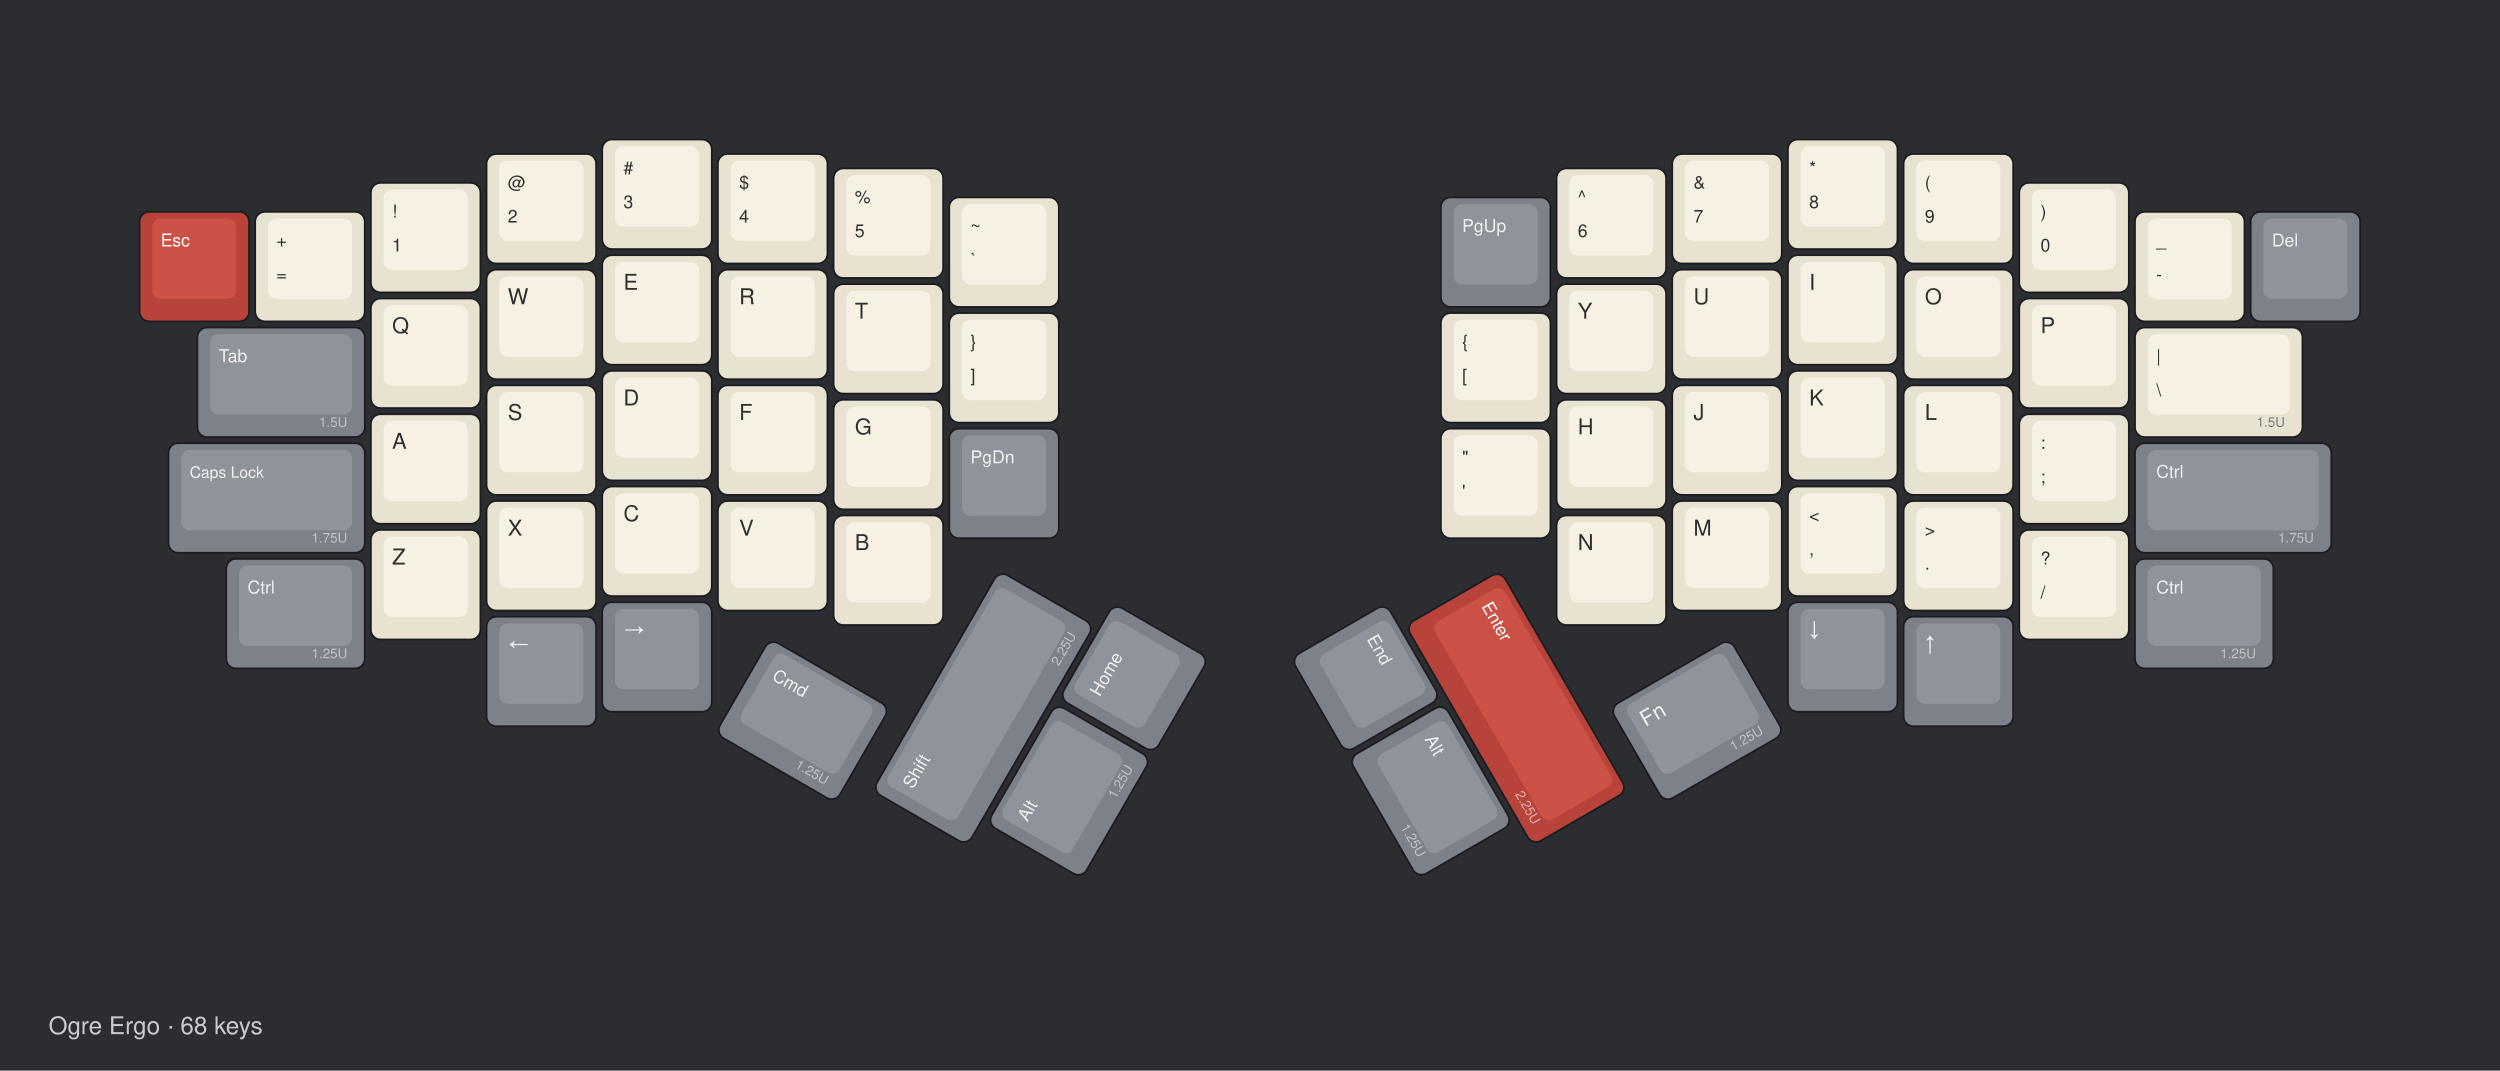
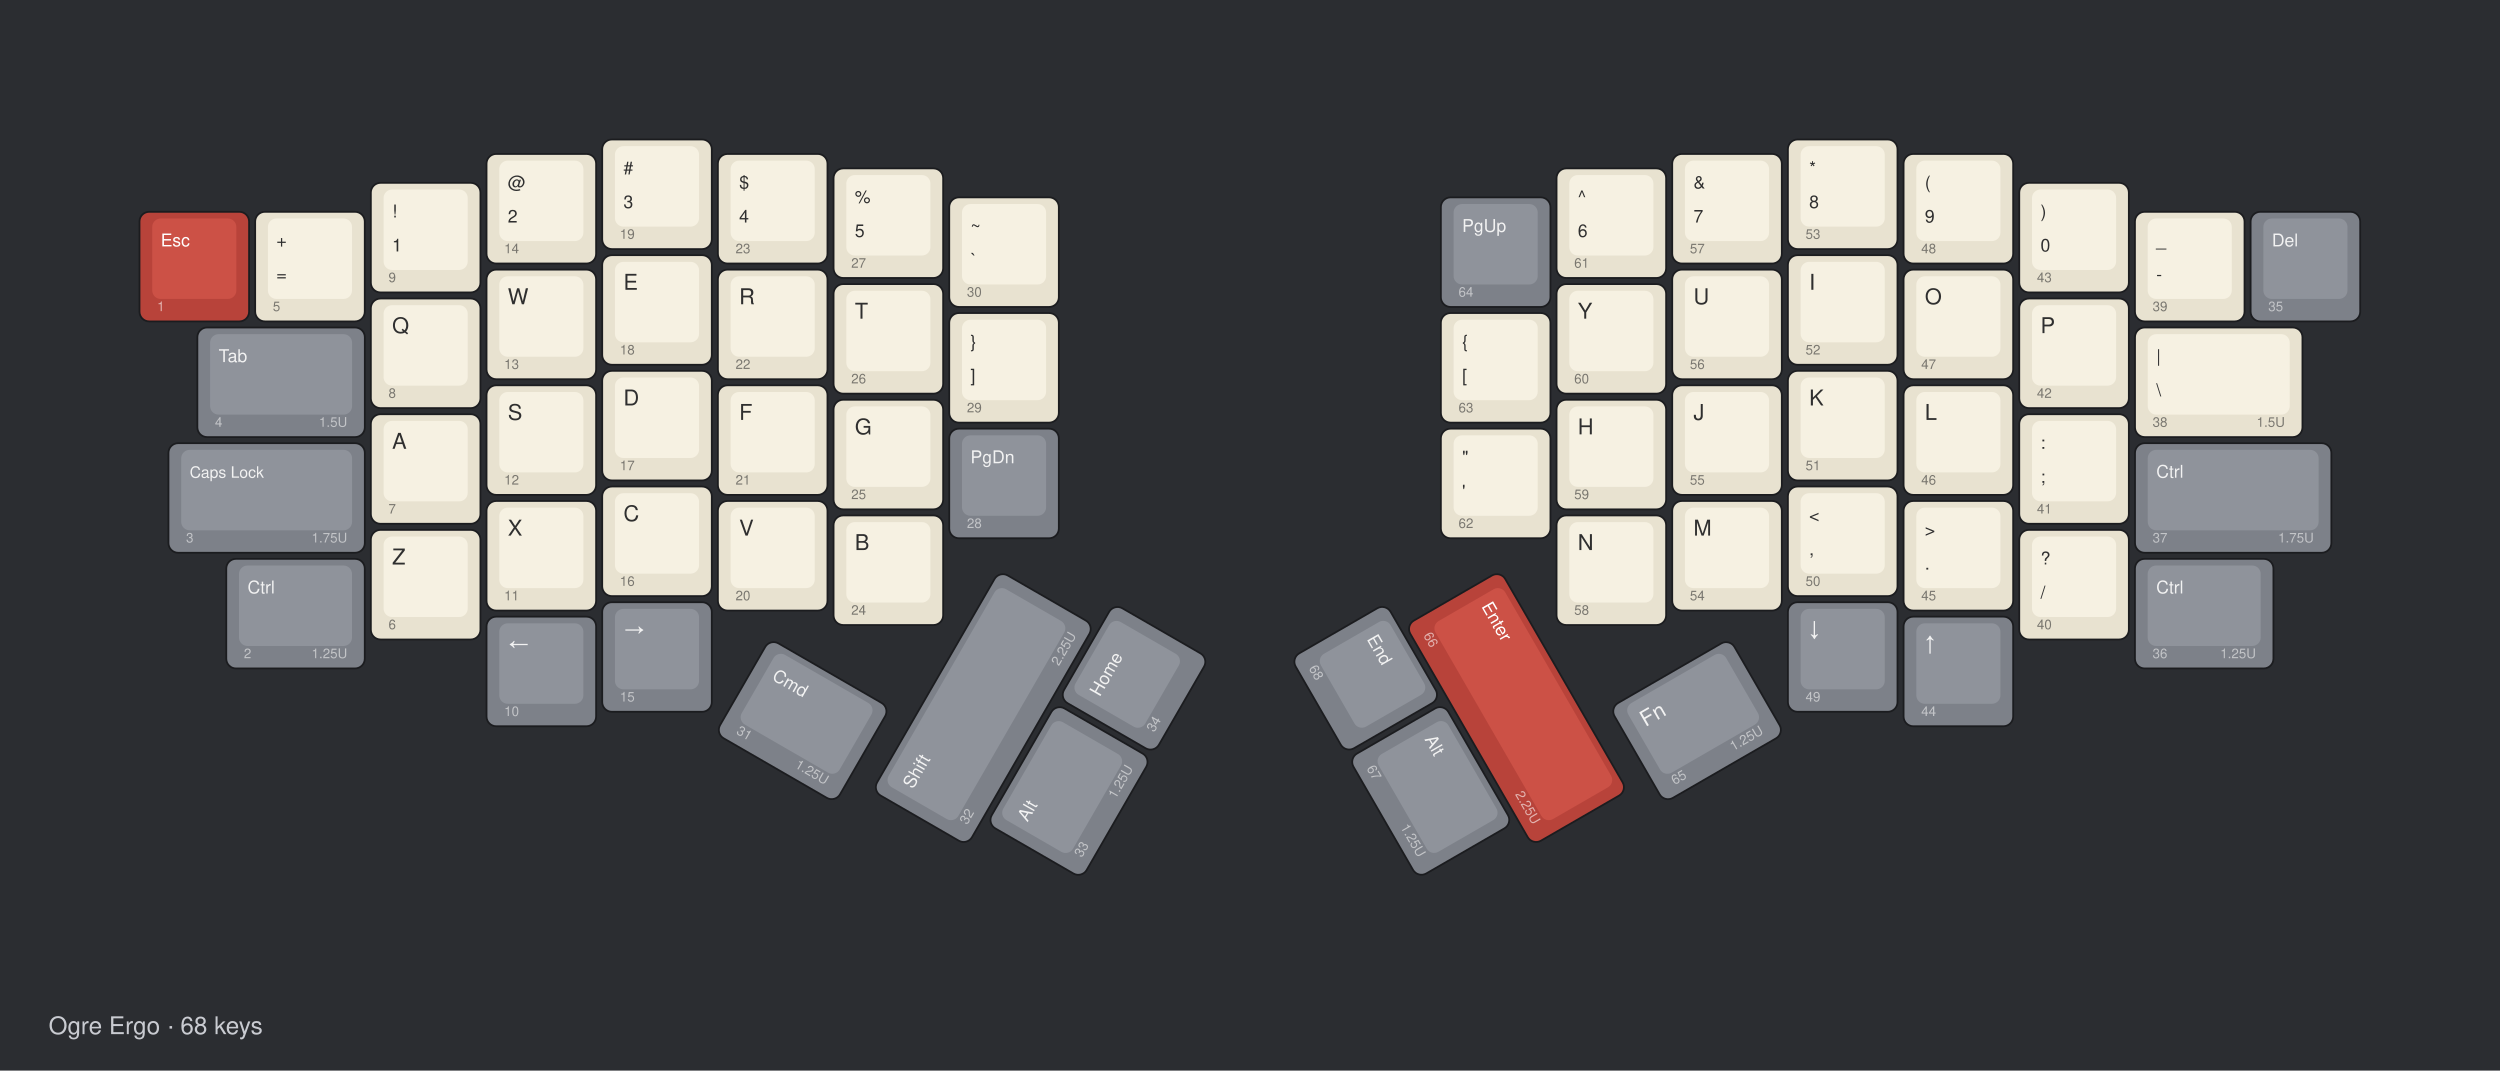
<svg xmlns="http://www.w3.org/2000/svg" width="1800" viewBox="0 0 411.7 176.3" font-family="Helvetica, Arial, sans-serif">
  <rect width="411.7" height="176.3" fill="#2b2d31" />
  <g transform="translate(32.00,43.91) rotate(0)">
    <rect x="-9.03" y="-9.03" width="18.05" height="18.05" rx="1.6" fill="#b8433a" stroke="#1b1c1f" stroke-width=".3" />
    <rect x="-6.93" y="-7.93" width="13.85" height="13.25" rx="1.4" fill="#cc5146" />
    <text x="-5.53" y="-3.33" font-size="2.9" fill="#fff">Esc</text>
+     <text x="-6.12" y="7.33" font-size="2.2" fill="#fff" opacity=".6">1</text>
  </g>
  <g transform="translate(48.67,101.06) rotate(0)">
    <rect x="-11.41" y="-9.03" width="22.81" height="18.05" rx="1.6" fill="#7d8189" stroke="#1b1c1f" stroke-width=".3" />
    <rect x="-9.31" y="-7.93" width="18.61" height="13.25" rx="1.4" fill="#8f939b" />
    <text x="-7.91" y="-3.33" font-size="2.9" fill="#f2f2f2">Ctrl</text>
+     <text x="-8.51" y="7.33" font-size="2.2" fill="#f2f2f2" opacity=".6">2</text>
    <text x="8.51" y="7.33" font-size="2.2" text-anchor="end" fill="#f2f2f2" opacity=".6">1.25U</text>
  </g>
  <g transform="translate(43.91,82.01) rotate(0)">
    <rect x="-16.17" y="-9.03" width="32.34" height="18.05" rx="1.6" fill="#7d8189" stroke="#1b1c1f" stroke-width=".3" />
    <rect x="-14.07" y="-7.93" width="28.14" height="13.25" rx="1.4" fill="#8f939b" />
    <text x="-12.67" y="-3.33" font-size="2.6" fill="#f2f2f2">Caps Lock</text>
+     <text x="-13.27" y="7.33" font-size="2.2" fill="#f2f2f2" opacity=".6">3</text>
    <text x="13.27" y="7.33" font-size="2.2" text-anchor="end" fill="#f2f2f2" opacity=".6">1.75U</text>
  </g>
  <g transform="translate(46.29,62.96) rotate(0)">
    <rect x="-13.79" y="-9.03" width="27.58" height="18.05" rx="1.6" fill="#7d8189" stroke="#1b1c1f" stroke-width=".3" />
    <rect x="-11.69" y="-7.93" width="23.38" height="13.25" rx="1.4" fill="#8f939b" />
    <text x="-10.29" y="-3.33" font-size="2.9" fill="#f2f2f2">Tab</text>
+     <text x="-10.89" y="7.33" font-size="2.2" fill="#f2f2f2" opacity=".6">4</text>
    <text x="10.89" y="7.33" font-size="2.2" text-anchor="end" fill="#f2f2f2" opacity=".6">1.5U</text>
  </g>
  <g transform="translate(51.05,43.91) rotate(0)">
    <rect x="-9.03" y="-9.03" width="18.05" height="18.05" rx="1.6" fill="#e8e2d0" stroke="#1b1c1f" stroke-width=".3" />
    <rect x="-6.93" y="-7.93" width="13.85" height="13.25" rx="1.4" fill="#f6f1e2" />
    <text x="-5.53" y="-3.33" font-size="2.9" fill="#2f2f2f">+</text>
    <text x="-5.53" y="2.27" font-size="2.9" fill="#2f2f2f">=</text>
+     <text x="-6.12" y="7.33" font-size="2.2" fill="#2f2f2f" opacity=".6">5</text>
  </g>
  <g transform="translate(70.10,96.29) rotate(0)">
    <rect x="-9.03" y="-9.03" width="18.05" height="18.05" rx="1.6" fill="#e8e2d0" stroke="#1b1c1f" stroke-width=".3" />
    <rect x="-6.93" y="-7.93" width="13.85" height="13.25" rx="1.4" fill="#f6f1e2" />
    <text x="-5.53" y="-3.33" font-size="3.6" fill="#2f2f2f">Z</text>
+     <text x="-6.12" y="7.33" font-size="2.2" fill="#2f2f2f" opacity=".6">6</text>
  </g>
  <g transform="translate(70.10,77.24) rotate(0)">
    <rect x="-9.03" y="-9.03" width="18.05" height="18.05" rx="1.6" fill="#e8e2d0" stroke="#1b1c1f" stroke-width=".3" />
    <rect x="-6.93" y="-7.93" width="13.85" height="13.25" rx="1.4" fill="#f6f1e2" />
    <text x="-5.53" y="-3.33" font-size="3.6" fill="#2f2f2f">A</text>
+     <text x="-6.12" y="7.33" font-size="2.2" fill="#2f2f2f" opacity=".6">7</text>
  </g>
  <g transform="translate(70.10,58.19) rotate(0)">
    <rect x="-9.03" y="-9.03" width="18.05" height="18.05" rx="1.6" fill="#e8e2d0" stroke="#1b1c1f" stroke-width=".3" />
    <rect x="-6.93" y="-7.93" width="13.85" height="13.25" rx="1.4" fill="#f6f1e2" />
    <text x="-5.53" y="-3.33" font-size="3.6" fill="#2f2f2f">Q</text>
+     <text x="-6.12" y="7.33" font-size="2.2" fill="#2f2f2f" opacity=".6">8</text>
  </g>
  <g transform="translate(70.10,39.14) rotate(0)">
    <rect x="-9.03" y="-9.03" width="18.05" height="18.05" rx="1.6" fill="#e8e2d0" stroke="#1b1c1f" stroke-width=".3" />
    <rect x="-6.93" y="-7.93" width="13.85" height="13.25" rx="1.4" fill="#f6f1e2" />
    <text x="-5.53" y="-3.33" font-size="2.9" fill="#2f2f2f">!</text>
    <text x="-5.53" y="2.27" font-size="2.9" fill="#2f2f2f">1</text>
+     <text x="-6.12" y="7.33" font-size="2.2" fill="#2f2f2f" opacity=".6">9</text>
  </g>
  <g transform="translate(89.15,110.58) rotate(0)">
    <rect x="-9.03" y="-9.03" width="18.05" height="18.05" rx="1.6" fill="#7d8189" stroke="#1b1c1f" stroke-width=".3" />
    <rect x="-6.93" y="-7.93" width="13.85" height="13.25" rx="1.4" fill="#8f939b" />
    <text x="-5.53" y="-3.33" font-size="3.6" fill="#f2f2f2">←</text>
+     <text x="-6.12" y="7.33" font-size="2.2" fill="#f2f2f2" opacity=".6">10</text>
  </g>
  <g transform="translate(89.15,91.53) rotate(0)">
    <rect x="-9.03" y="-9.03" width="18.05" height="18.05" rx="1.6" fill="#e8e2d0" stroke="#1b1c1f" stroke-width=".3" />
    <rect x="-6.93" y="-7.93" width="13.85" height="13.25" rx="1.4" fill="#f6f1e2" />
    <text x="-5.53" y="-3.33" font-size="3.6" fill="#2f2f2f">X</text>
+     <text x="-6.12" y="7.33" font-size="2.2" fill="#2f2f2f" opacity=".6">11</text>
  </g>
  <g transform="translate(89.15,72.48) rotate(0)">
    <rect x="-9.03" y="-9.03" width="18.05" height="18.05" rx="1.6" fill="#e8e2d0" stroke="#1b1c1f" stroke-width=".3" />
    <rect x="-6.93" y="-7.93" width="13.85" height="13.25" rx="1.4" fill="#f6f1e2" />
    <text x="-5.53" y="-3.33" font-size="3.6" fill="#2f2f2f">S</text>
+     <text x="-6.12" y="7.33" font-size="2.2" fill="#2f2f2f" opacity=".6">12</text>
  </g>
  <g transform="translate(89.15,53.43) rotate(0)">
    <rect x="-9.03" y="-9.03" width="18.05" height="18.05" rx="1.6" fill="#e8e2d0" stroke="#1b1c1f" stroke-width=".3" />
    <rect x="-6.93" y="-7.93" width="13.85" height="13.25" rx="1.4" fill="#f6f1e2" />
    <text x="-5.53" y="-3.33" font-size="3.6" fill="#2f2f2f">W</text>
+     <text x="-6.12" y="7.33" font-size="2.2" fill="#2f2f2f" opacity=".6">13</text>
  </g>
  <g transform="translate(89.15,34.38) rotate(0)">
    <rect x="-9.03" y="-9.03" width="18.05" height="18.05" rx="1.6" fill="#e8e2d0" stroke="#1b1c1f" stroke-width=".3" />
    <rect x="-6.93" y="-7.93" width="13.85" height="13.25" rx="1.4" fill="#f6f1e2" />
    <text x="-5.53" y="-3.33" font-size="2.9" fill="#2f2f2f">@</text>
    <text x="-5.53" y="2.27" font-size="2.9" fill="#2f2f2f">2</text>
+     <text x="-6.12" y="7.33" font-size="2.2" fill="#2f2f2f" opacity=".6">14</text>
  </g>
  <g transform="translate(108.20,108.20) rotate(0)">
    <rect x="-9.03" y="-9.03" width="18.05" height="18.05" rx="1.6" fill="#7d8189" stroke="#1b1c1f" stroke-width=".3" />
    <rect x="-6.93" y="-7.93" width="13.85" height="13.25" rx="1.4" fill="#8f939b" />
    <text x="-5.53" y="-3.33" font-size="3.6" fill="#f2f2f2">→</text>
+     <text x="-6.12" y="7.33" font-size="2.2" fill="#f2f2f2" opacity=".6">15</text>
  </g>
  <g transform="translate(108.20,89.15) rotate(0)">
    <rect x="-9.03" y="-9.03" width="18.05" height="18.05" rx="1.6" fill="#e8e2d0" stroke="#1b1c1f" stroke-width=".3" />
    <rect x="-6.93" y="-7.93" width="13.85" height="13.25" rx="1.4" fill="#f6f1e2" />
    <text x="-5.53" y="-3.33" font-size="3.6" fill="#2f2f2f">C</text>
+     <text x="-6.12" y="7.33" font-size="2.2" fill="#2f2f2f" opacity=".6">16</text>
  </g>
  <g transform="translate(108.20,70.10) rotate(0)">
    <rect x="-9.03" y="-9.03" width="18.05" height="18.05" rx="1.6" fill="#e8e2d0" stroke="#1b1c1f" stroke-width=".3" />
    <rect x="-6.93" y="-7.93" width="13.85" height="13.25" rx="1.4" fill="#f6f1e2" />
    <text x="-5.53" y="-3.33" font-size="3.6" fill="#2f2f2f">D</text>
+     <text x="-6.12" y="7.33" font-size="2.2" fill="#2f2f2f" opacity=".6">17</text>
  </g>
  <g transform="translate(108.20,51.05) rotate(0)">
    <rect x="-9.03" y="-9.03" width="18.05" height="18.05" rx="1.6" fill="#e8e2d0" stroke="#1b1c1f" stroke-width=".3" />
    <rect x="-6.93" y="-7.93" width="13.85" height="13.25" rx="1.4" fill="#f6f1e2" />
    <text x="-5.53" y="-3.33" font-size="3.6" fill="#2f2f2f">E</text>
+     <text x="-6.12" y="7.33" font-size="2.2" fill="#2f2f2f" opacity=".6">18</text>
  </g>
  <g transform="translate(108.20,32.00) rotate(0)">
    <rect x="-9.03" y="-9.03" width="18.05" height="18.05" rx="1.6" fill="#e8e2d0" stroke="#1b1c1f" stroke-width=".3" />
    <rect x="-6.93" y="-7.93" width="13.85" height="13.25" rx="1.4" fill="#f6f1e2" />
    <text x="-5.53" y="-3.33" font-size="2.9" fill="#2f2f2f">#</text>
    <text x="-5.53" y="2.27" font-size="2.9" fill="#2f2f2f">3</text>
+     <text x="-6.12" y="7.33" font-size="2.2" fill="#2f2f2f" opacity=".6">19</text>
  </g>
  <g transform="translate(127.25,91.53) rotate(0)">
    <rect x="-9.03" y="-9.03" width="18.05" height="18.05" rx="1.6" fill="#e8e2d0" stroke="#1b1c1f" stroke-width=".3" />
    <rect x="-6.93" y="-7.93" width="13.85" height="13.25" rx="1.4" fill="#f6f1e2" />
    <text x="-5.53" y="-3.33" font-size="3.6" fill="#2f2f2f">V</text>
+     <text x="-6.12" y="7.33" font-size="2.2" fill="#2f2f2f" opacity=".6">20</text>
  </g>
  <g transform="translate(127.25,72.48) rotate(0)">
    <rect x="-9.03" y="-9.03" width="18.05" height="18.05" rx="1.6" fill="#e8e2d0" stroke="#1b1c1f" stroke-width=".3" />
    <rect x="-6.93" y="-7.93" width="13.85" height="13.25" rx="1.4" fill="#f6f1e2" />
    <text x="-5.53" y="-3.33" font-size="3.6" fill="#2f2f2f">F</text>
+     <text x="-6.12" y="7.33" font-size="2.2" fill="#2f2f2f" opacity=".6">21</text>
  </g>
  <g transform="translate(127.25,53.43) rotate(0)">
    <rect x="-9.03" y="-9.03" width="18.05" height="18.05" rx="1.6" fill="#e8e2d0" stroke="#1b1c1f" stroke-width=".3" />
    <rect x="-6.93" y="-7.93" width="13.85" height="13.25" rx="1.4" fill="#f6f1e2" />
    <text x="-5.53" y="-3.33" font-size="3.6" fill="#2f2f2f">R</text>
+     <text x="-6.12" y="7.33" font-size="2.2" fill="#2f2f2f" opacity=".6">22</text>
  </g>
  <g transform="translate(127.25,34.38) rotate(0)">
    <rect x="-9.03" y="-9.03" width="18.05" height="18.05" rx="1.6" fill="#e8e2d0" stroke="#1b1c1f" stroke-width=".3" />
    <rect x="-6.93" y="-7.93" width="13.85" height="13.25" rx="1.4" fill="#f6f1e2" />
    <text x="-5.53" y="-3.33" font-size="2.9" fill="#2f2f2f">$</text>
    <text x="-5.53" y="2.27" font-size="2.9" fill="#2f2f2f">4</text>
+     <text x="-6.12" y="7.33" font-size="2.2" fill="#2f2f2f" opacity=".6">23</text>
  </g>
  <g transform="translate(146.30,93.91) rotate(0)">
    <rect x="-9.03" y="-9.03" width="18.05" height="18.05" rx="1.6" fill="#e8e2d0" stroke="#1b1c1f" stroke-width=".3" />
    <rect x="-6.93" y="-7.93" width="13.85" height="13.25" rx="1.4" fill="#f6f1e2" />
    <text x="-5.53" y="-3.33" font-size="3.6" fill="#2f2f2f">B</text>
+     <text x="-6.12" y="7.33" font-size="2.2" fill="#2f2f2f" opacity=".6">24</text>
  </g>
  <g transform="translate(146.30,74.86) rotate(0)">
    <rect x="-9.03" y="-9.03" width="18.05" height="18.05" rx="1.6" fill="#e8e2d0" stroke="#1b1c1f" stroke-width=".3" />
    <rect x="-6.93" y="-7.93" width="13.85" height="13.25" rx="1.4" fill="#f6f1e2" />
    <text x="-5.53" y="-3.33" font-size="3.6" fill="#2f2f2f">G</text>
+     <text x="-6.12" y="7.33" font-size="2.2" fill="#2f2f2f" opacity=".6">25</text>
  </g>
  <g transform="translate(146.30,55.81) rotate(0)">
    <rect x="-9.03" y="-9.03" width="18.05" height="18.05" rx="1.6" fill="#e8e2d0" stroke="#1b1c1f" stroke-width=".3" />
    <rect x="-6.93" y="-7.93" width="13.85" height="13.25" rx="1.4" fill="#f6f1e2" />
    <text x="-5.53" y="-3.33" font-size="3.6" fill="#2f2f2f">T</text>
+     <text x="-6.12" y="7.33" font-size="2.2" fill="#2f2f2f" opacity=".6">26</text>
  </g>
  <g transform="translate(146.30,36.76) rotate(0)">
    <rect x="-9.03" y="-9.03" width="18.05" height="18.05" rx="1.6" fill="#e8e2d0" stroke="#1b1c1f" stroke-width=".3" />
    <rect x="-6.93" y="-7.93" width="13.85" height="13.25" rx="1.4" fill="#f6f1e2" />
    <text x="-5.53" y="-3.33" font-size="2.9" fill="#2f2f2f">%</text>
    <text x="-5.53" y="2.27" font-size="2.9" fill="#2f2f2f">5</text>
+     <text x="-6.12" y="7.33" font-size="2.2" fill="#2f2f2f" opacity=".6">27</text>
  </g>
  <g transform="translate(165.35,79.62) rotate(0)">
    <rect x="-9.03" y="-9.03" width="18.05" height="18.05" rx="1.6" fill="#7d8189" stroke="#1b1c1f" stroke-width=".3" />
    <rect x="-6.93" y="-7.93" width="13.85" height="13.25" rx="1.4" fill="#8f939b" />
    <text x="-5.53" y="-3.33" font-size="2.9" fill="#f2f2f2">PgDn</text>
+     <text x="-6.12" y="7.33" font-size="2.2" fill="#f2f2f2" opacity=".6">28</text>
  </g>
  <g transform="translate(165.35,60.58) rotate(0)">
    <rect x="-9.03" y="-9.03" width="18.05" height="18.05" rx="1.6" fill="#e8e2d0" stroke="#1b1c1f" stroke-width=".3" />
    <rect x="-6.93" y="-7.93" width="13.85" height="13.25" rx="1.4" fill="#f6f1e2" />
    <text x="-5.53" y="-3.33" font-size="2.9" fill="#2f2f2f">}</text>
    <text x="-5.53" y="2.27" font-size="2.9" fill="#2f2f2f">]</text>
+     <text x="-6.12" y="7.33" font-size="2.2" fill="#2f2f2f" opacity=".6">29</text>
  </g>
  <g transform="translate(165.35,41.53) rotate(0)">
    <rect x="-9.03" y="-9.03" width="18.05" height="18.05" rx="1.6" fill="#e8e2d0" stroke="#1b1c1f" stroke-width=".3" />
    <rect x="-6.93" y="-7.93" width="13.85" height="13.25" rx="1.4" fill="#f6f1e2" />
    <text x="-5.53" y="-3.33" font-size="2.9" fill="#2f2f2f">~</text>
    <text x="-5.53" y="2.27" font-size="2.9" fill="#2f2f2f">`</text>
+     <text x="-6.12" y="7.33" font-size="2.2" fill="#2f2f2f" opacity=".6">30</text>
  </g>
  <g transform="translate(132.18,118.68) rotate(30)">
    <rect x="-11.41" y="-9.03" width="22.81" height="18.05" rx="1.6" fill="#7d8189" stroke="#1b1c1f" stroke-width=".3" />
    <rect x="-9.31" y="-7.93" width="18.61" height="13.25" rx="1.4" fill="#8f939b" />
    <text x="-7.91" y="-3.33" font-size="2.9" fill="#f2f2f2">Cmd</text>
+     <text x="-8.51" y="7.33" font-size="2.2" fill="#f2f2f2" opacity=".6">31</text>
    <text x="8.51" y="7.33" font-size="2.2" text-anchor="end" fill="#f2f2f2" opacity=".6">1.25U</text>
  </g>
  <g transform="translate(161.93,116.61) rotate(-60)">
    <rect x="-20.93" y="-9.03" width="41.86" height="18.05" rx="1.6" fill="#7d8189" stroke="#1b1c1f" stroke-width=".3" />
    <rect x="-18.83" y="-7.93" width="37.66" height="13.25" rx="1.4" fill="#8f939b" />
    <text x="-17.43" y="-3.33" font-size="2.9" fill="#f2f2f2">Shift</text>
+     <text x="-18.03" y="7.33" font-size="2.2" fill="#f2f2f2" opacity=".6">32</text>
    <text x="18.03" y="7.33" font-size="2.2" text-anchor="end" fill="#f2f2f2" opacity=".6">2.25U</text>
  </g>
  <g transform="translate(176.05,130.26) rotate(-60)">
    <rect x="-11.41" y="-9.03" width="22.81" height="18.05" rx="1.6" fill="#7d8189" stroke="#1b1c1f" stroke-width=".3" />
    <rect x="-9.31" y="-7.93" width="18.61" height="13.25" rx="1.4" fill="#8f939b" />
    <text x="-7.91" y="-3.33" font-size="2.9" fill="#f2f2f2">Alt</text>
+     <text x="-8.51" y="7.33" font-size="2.2" fill="#f2f2f2" opacity=".6">33</text>
    <text x="8.51" y="7.33" font-size="2.2" text-anchor="end" fill="#f2f2f2" opacity=".6">1.25U</text>
  </g>
  <g transform="translate(186.76,111.70) rotate(-60)">
    <rect x="-9.03" y="-9.03" width="18.05" height="18.05" rx="1.6" fill="#7d8189" stroke="#1b1c1f" stroke-width=".3" />
    <rect x="-6.93" y="-7.93" width="13.85" height="13.25" rx="1.4" fill="#8f939b" />
    <text x="-5.53" y="-3.33" font-size="2.9" fill="#f2f2f2">Home</text>
+     <text x="-6.12" y="7.33" font-size="2.2" fill="#f2f2f2" opacity=".6">34</text>
  </g>
  <g transform="translate(379.66,43.91) rotate(0.0)">
    <rect x="-9.03" y="-9.03" width="18.05" height="18.05" rx="1.6" fill="#7d8189" stroke="#1b1c1f" stroke-width=".3" />
    <rect x="-6.93" y="-7.93" width="13.85" height="13.25" rx="1.4" fill="#8f939b" />
    <text x="-5.53" y="-3.33" font-size="2.9" fill="#f2f2f2">Del</text>
+     <text x="-6.12" y="7.33" font-size="2.2" fill="#f2f2f2" opacity=".6">35</text>
  </g>
  <g transform="translate(362.99,101.06) rotate(0.0)">
    <rect x="-11.41" y="-9.03" width="22.81" height="18.05" rx="1.6" fill="#7d8189" stroke="#1b1c1f" stroke-width=".3" />
    <rect x="-9.31" y="-7.93" width="18.61" height="13.25" rx="1.4" fill="#8f939b" />
    <text x="-7.91" y="-3.33" font-size="2.9" fill="#f2f2f2">Ctrl</text>
+     <text x="-8.51" y="7.33" font-size="2.2" fill="#f2f2f2" opacity=".6">36</text>
    <text x="8.51" y="7.33" font-size="2.2" text-anchor="end" fill="#f2f2f2" opacity=".6">1.25U</text>
  </g>
  <g transform="translate(367.76,82.01) rotate(0.0)">
    <rect x="-16.17" y="-9.03" width="32.34" height="18.05" rx="1.6" fill="#7d8189" stroke="#1b1c1f" stroke-width=".3" />
    <rect x="-14.07" y="-7.93" width="28.14" height="13.25" rx="1.4" fill="#8f939b" />
    <text x="-12.67" y="-3.33" font-size="2.9" fill="#f2f2f2">Ctrl</text>
+     <text x="-13.27" y="7.33" font-size="2.2" fill="#f2f2f2" opacity=".6">37</text>
    <text x="13.27" y="7.33" font-size="2.2" text-anchor="end" fill="#f2f2f2" opacity=".6">1.75U</text>
  </g>
  <g transform="translate(365.38,62.96) rotate(0.0)">
    <rect x="-13.79" y="-9.03" width="27.58" height="18.05" rx="1.6" fill="#e8e2d0" stroke="#1b1c1f" stroke-width=".3" />
    <rect x="-11.69" y="-7.93" width="23.38" height="13.25" rx="1.4" fill="#f6f1e2" />
    <text x="-10.29" y="-3.33" font-size="2.9" fill="#2f2f2f">|</text>
    <text x="-10.29" y="2.27" font-size="2.9" fill="#2f2f2f">\</text>
+     <text x="-10.89" y="7.33" font-size="2.2" fill="#2f2f2f" opacity=".6">38</text>
    <text x="10.89" y="7.33" font-size="2.2" text-anchor="end" fill="#2f2f2f" opacity=".6">1.5U</text>
  </g>
  <g transform="translate(360.61,43.91) rotate(0.0)">
    <rect x="-9.03" y="-9.03" width="18.05" height="18.05" rx="1.6" fill="#e8e2d0" stroke="#1b1c1f" stroke-width=".3" />
    <rect x="-6.93" y="-7.93" width="13.85" height="13.25" rx="1.4" fill="#f6f1e2" />
    <text x="-5.53" y="-3.33" font-size="2.9" fill="#2f2f2f">_</text>
    <text x="-5.53" y="2.27" font-size="2.9" fill="#2f2f2f">-</text>
+     <text x="-6.12" y="7.33" font-size="2.2" fill="#2f2f2f" opacity=".6">39</text>
  </g>
  <g transform="translate(341.56,96.29) rotate(0.0)">
    <rect x="-9.03" y="-9.03" width="18.05" height="18.05" rx="1.6" fill="#e8e2d0" stroke="#1b1c1f" stroke-width=".3" />
    <rect x="-6.93" y="-7.93" width="13.85" height="13.25" rx="1.4" fill="#f6f1e2" />
    <text x="-5.53" y="-3.33" font-size="2.9" fill="#2f2f2f">?</text>
    <text x="-5.53" y="2.27" font-size="2.9" fill="#2f2f2f">/</text>
+     <text x="-6.12" y="7.33" font-size="2.2" fill="#2f2f2f" opacity=".6">40</text>
  </g>
  <g transform="translate(341.56,77.24) rotate(0.0)">
    <rect x="-9.03" y="-9.03" width="18.05" height="18.05" rx="1.6" fill="#e8e2d0" stroke="#1b1c1f" stroke-width=".3" />
    <rect x="-6.93" y="-7.93" width="13.85" height="13.25" rx="1.4" fill="#f6f1e2" />
    <text x="-5.53" y="-3.33" font-size="2.9" fill="#2f2f2f">:</text>
    <text x="-5.53" y="2.27" font-size="2.9" fill="#2f2f2f">;</text>
+     <text x="-6.12" y="7.33" font-size="2.2" fill="#2f2f2f" opacity=".6">41</text>
  </g>
  <g transform="translate(341.56,58.19) rotate(0.0)">
    <rect x="-9.03" y="-9.03" width="18.05" height="18.05" rx="1.6" fill="#e8e2d0" stroke="#1b1c1f" stroke-width=".3" />
    <rect x="-6.93" y="-7.93" width="13.85" height="13.25" rx="1.4" fill="#f6f1e2" />
    <text x="-5.53" y="-3.33" font-size="3.6" fill="#2f2f2f">P</text>
+     <text x="-6.12" y="7.33" font-size="2.2" fill="#2f2f2f" opacity=".6">42</text>
  </g>
  <g transform="translate(341.56,39.14) rotate(0.0)">
    <rect x="-9.03" y="-9.03" width="18.05" height="18.05" rx="1.6" fill="#e8e2d0" stroke="#1b1c1f" stroke-width=".3" />
    <rect x="-6.93" y="-7.93" width="13.85" height="13.25" rx="1.4" fill="#f6f1e2" />
    <text x="-5.53" y="-3.33" font-size="2.9" fill="#2f2f2f">)</text>
    <text x="-5.53" y="2.27" font-size="2.9" fill="#2f2f2f">0</text>
+     <text x="-6.12" y="7.33" font-size="2.2" fill="#2f2f2f" opacity=".6">43</text>
  </g>
  <g transform="translate(322.51,110.58) rotate(0.0)">
    <rect x="-9.03" y="-9.03" width="18.05" height="18.05" rx="1.6" fill="#7d8189" stroke="#1b1c1f" stroke-width=".3" />
    <rect x="-6.93" y="-7.93" width="13.85" height="13.25" rx="1.4" fill="#8f939b" />
    <text x="-5.53" y="-3.33" font-size="3.6" fill="#f2f2f2">↑</text>
+     <text x="-6.12" y="7.33" font-size="2.2" fill="#f2f2f2" opacity=".6">44</text>
  </g>
  <g transform="translate(322.51,91.53) rotate(0.0)">
    <rect x="-9.03" y="-9.03" width="18.05" height="18.05" rx="1.6" fill="#e8e2d0" stroke="#1b1c1f" stroke-width=".3" />
    <rect x="-6.93" y="-7.93" width="13.85" height="13.25" rx="1.4" fill="#f6f1e2" />
    <text x="-5.53" y="-3.33" font-size="2.9" fill="#2f2f2f">&gt;</text>
    <text x="-5.53" y="2.27" font-size="2.9" fill="#2f2f2f">.</text>
+     <text x="-6.12" y="7.33" font-size="2.2" fill="#2f2f2f" opacity=".6">45</text>
  </g>
  <g transform="translate(322.51,72.48) rotate(0.0)">
    <rect x="-9.03" y="-9.03" width="18.05" height="18.05" rx="1.6" fill="#e8e2d0" stroke="#1b1c1f" stroke-width=".3" />
    <rect x="-6.93" y="-7.93" width="13.85" height="13.25" rx="1.4" fill="#f6f1e2" />
    <text x="-5.53" y="-3.33" font-size="3.6" fill="#2f2f2f">L</text>
+     <text x="-6.12" y="7.33" font-size="2.2" fill="#2f2f2f" opacity=".6">46</text>
  </g>
  <g transform="translate(322.51,53.43) rotate(0.0)">
    <rect x="-9.03" y="-9.03" width="18.05" height="18.05" rx="1.6" fill="#e8e2d0" stroke="#1b1c1f" stroke-width=".3" />
    <rect x="-6.93" y="-7.93" width="13.85" height="13.25" rx="1.4" fill="#f6f1e2" />
    <text x="-5.53" y="-3.33" font-size="3.6" fill="#2f2f2f">O</text>
+     <text x="-6.12" y="7.33" font-size="2.2" fill="#2f2f2f" opacity=".6">47</text>
  </g>
  <g transform="translate(322.51,34.38) rotate(0.0)">
    <rect x="-9.03" y="-9.03" width="18.05" height="18.05" rx="1.6" fill="#e8e2d0" stroke="#1b1c1f" stroke-width=".3" />
    <rect x="-6.93" y="-7.93" width="13.85" height="13.25" rx="1.4" fill="#f6f1e2" />
    <text x="-5.53" y="-3.33" font-size="2.9" fill="#2f2f2f">(</text>
    <text x="-5.53" y="2.27" font-size="2.9" fill="#2f2f2f">9</text>
+     <text x="-6.12" y="7.33" font-size="2.2" fill="#2f2f2f" opacity=".6">48</text>
  </g>
  <g transform="translate(303.46,108.20) rotate(0.0)">
    <rect x="-9.03" y="-9.03" width="18.05" height="18.05" rx="1.6" fill="#7d8189" stroke="#1b1c1f" stroke-width=".3" />
    <rect x="-6.93" y="-7.93" width="13.85" height="13.25" rx="1.4" fill="#8f939b" />
    <text x="-5.53" y="-3.33" font-size="3.6" fill="#f2f2f2">↓</text>
+     <text x="-6.12" y="7.33" font-size="2.2" fill="#f2f2f2" opacity=".6">49</text>
  </g>
  <g transform="translate(303.46,89.15) rotate(0.0)">
    <rect x="-9.03" y="-9.03" width="18.05" height="18.05" rx="1.6" fill="#e8e2d0" stroke="#1b1c1f" stroke-width=".3" />
    <rect x="-6.93" y="-7.93" width="13.85" height="13.25" rx="1.4" fill="#f6f1e2" />
    <text x="-5.53" y="-3.33" font-size="2.9" fill="#2f2f2f">&lt;</text>
    <text x="-5.53" y="2.27" font-size="2.9" fill="#2f2f2f">,</text>
+     <text x="-6.12" y="7.33" font-size="2.2" fill="#2f2f2f" opacity=".6">50</text>
  </g>
  <g transform="translate(303.46,70.10) rotate(0.0)">
    <rect x="-9.03" y="-9.03" width="18.05" height="18.05" rx="1.6" fill="#e8e2d0" stroke="#1b1c1f" stroke-width=".3" />
    <rect x="-6.93" y="-7.93" width="13.85" height="13.25" rx="1.4" fill="#f6f1e2" />
    <text x="-5.53" y="-3.33" font-size="3.6" fill="#2f2f2f">K</text>
+     <text x="-6.12" y="7.33" font-size="2.2" fill="#2f2f2f" opacity=".6">51</text>
  </g>
  <g transform="translate(303.46,51.05) rotate(0.0)">
    <rect x="-9.03" y="-9.03" width="18.05" height="18.05" rx="1.6" fill="#e8e2d0" stroke="#1b1c1f" stroke-width=".3" />
    <rect x="-6.93" y="-7.93" width="13.85" height="13.25" rx="1.4" fill="#f6f1e2" />
    <text x="-5.53" y="-3.33" font-size="3.6" fill="#2f2f2f">I</text>
+     <text x="-6.12" y="7.33" font-size="2.2" fill="#2f2f2f" opacity=".6">52</text>
  </g>
  <g transform="translate(303.46,32.00) rotate(0.0)">
    <rect x="-9.03" y="-9.03" width="18.05" height="18.05" rx="1.6" fill="#e8e2d0" stroke="#1b1c1f" stroke-width=".3" />
    <rect x="-6.93" y="-7.93" width="13.85" height="13.25" rx="1.4" fill="#f6f1e2" />
    <text x="-5.53" y="-3.33" font-size="2.9" fill="#2f2f2f">*</text>
    <text x="-5.53" y="2.27" font-size="2.9" fill="#2f2f2f">8</text>
+     <text x="-6.12" y="7.33" font-size="2.2" fill="#2f2f2f" opacity=".6">53</text>
  </g>
  <g transform="translate(284.41,91.53) rotate(0.0)">
    <rect x="-9.03" y="-9.03" width="18.05" height="18.05" rx="1.6" fill="#e8e2d0" stroke="#1b1c1f" stroke-width=".3" />
    <rect x="-6.93" y="-7.93" width="13.85" height="13.25" rx="1.4" fill="#f6f1e2" />
    <text x="-5.53" y="-3.33" font-size="3.6" fill="#2f2f2f">M</text>
+     <text x="-6.12" y="7.33" font-size="2.2" fill="#2f2f2f" opacity=".6">54</text>
  </g>
  <g transform="translate(284.41,72.48) rotate(0.0)">
    <rect x="-9.03" y="-9.03" width="18.05" height="18.05" rx="1.6" fill="#e8e2d0" stroke="#1b1c1f" stroke-width=".3" />
    <rect x="-6.93" y="-7.93" width="13.85" height="13.25" rx="1.4" fill="#f6f1e2" />
    <text x="-5.53" y="-3.33" font-size="3.6" fill="#2f2f2f">J</text>
+     <text x="-6.12" y="7.33" font-size="2.2" fill="#2f2f2f" opacity=".6">55</text>
  </g>
  <g transform="translate(284.41,53.43) rotate(0.0)">
    <rect x="-9.03" y="-9.03" width="18.05" height="18.05" rx="1.6" fill="#e8e2d0" stroke="#1b1c1f" stroke-width=".3" />
    <rect x="-6.93" y="-7.93" width="13.85" height="13.25" rx="1.4" fill="#f6f1e2" />
    <text x="-5.53" y="-3.33" font-size="3.6" fill="#2f2f2f">U</text>
+     <text x="-6.12" y="7.33" font-size="2.2" fill="#2f2f2f" opacity=".6">56</text>
  </g>
  <g transform="translate(284.41,34.38) rotate(0.0)">
    <rect x="-9.03" y="-9.03" width="18.05" height="18.05" rx="1.6" fill="#e8e2d0" stroke="#1b1c1f" stroke-width=".3" />
    <rect x="-6.93" y="-7.93" width="13.85" height="13.25" rx="1.4" fill="#f6f1e2" />
    <text x="-5.53" y="-3.33" font-size="2.9" fill="#2f2f2f">&amp;</text>
    <text x="-5.53" y="2.27" font-size="2.9" fill="#2f2f2f">7</text>
+     <text x="-6.12" y="7.33" font-size="2.2" fill="#2f2f2f" opacity=".6">57</text>
  </g>
  <g transform="translate(265.36,93.91) rotate(0.0)">
    <rect x="-9.03" y="-9.03" width="18.05" height="18.05" rx="1.6" fill="#e8e2d0" stroke="#1b1c1f" stroke-width=".3" />
    <rect x="-6.93" y="-7.93" width="13.85" height="13.25" rx="1.4" fill="#f6f1e2" />
    <text x="-5.53" y="-3.33" font-size="3.6" fill="#2f2f2f">N</text>
+     <text x="-6.12" y="7.33" font-size="2.2" fill="#2f2f2f" opacity=".6">58</text>
  </g>
  <g transform="translate(265.36,74.86) rotate(0.0)">
    <rect x="-9.03" y="-9.03" width="18.05" height="18.05" rx="1.6" fill="#e8e2d0" stroke="#1b1c1f" stroke-width=".3" />
    <rect x="-6.93" y="-7.93" width="13.85" height="13.25" rx="1.4" fill="#f6f1e2" />
    <text x="-5.53" y="-3.33" font-size="3.6" fill="#2f2f2f">H</text>
+     <text x="-6.12" y="7.33" font-size="2.2" fill="#2f2f2f" opacity=".6">59</text>
  </g>
  <g transform="translate(265.36,55.81) rotate(0.0)">
    <rect x="-9.03" y="-9.03" width="18.05" height="18.05" rx="1.6" fill="#e8e2d0" stroke="#1b1c1f" stroke-width=".3" />
    <rect x="-6.93" y="-7.93" width="13.85" height="13.25" rx="1.4" fill="#f6f1e2" />
    <text x="-5.53" y="-3.33" font-size="3.6" fill="#2f2f2f">Y</text>
+     <text x="-6.12" y="7.33" font-size="2.2" fill="#2f2f2f" opacity=".6">60</text>
  </g>
  <g transform="translate(265.36,36.76) rotate(0.0)">
    <rect x="-9.03" y="-9.03" width="18.05" height="18.05" rx="1.6" fill="#e8e2d0" stroke="#1b1c1f" stroke-width=".3" />
    <rect x="-6.93" y="-7.93" width="13.85" height="13.25" rx="1.4" fill="#f6f1e2" />
    <text x="-5.53" y="-3.33" font-size="2.9" fill="#2f2f2f">^</text>
    <text x="-5.53" y="2.27" font-size="2.9" fill="#2f2f2f">6</text>
+     <text x="-6.12" y="7.33" font-size="2.2" fill="#2f2f2f" opacity=".6">61</text>
  </g>
  <g transform="translate(246.31,79.62) rotate(0.0)">
    <rect x="-9.03" y="-9.03" width="18.05" height="18.05" rx="1.6" fill="#e8e2d0" stroke="#1b1c1f" stroke-width=".3" />
    <rect x="-6.93" y="-7.93" width="13.85" height="13.25" rx="1.4" fill="#f6f1e2" />
    <text x="-5.53" y="-3.33" font-size="2.9" fill="#2f2f2f">"</text>
    <text x="-5.53" y="2.27" font-size="2.9" fill="#2f2f2f">'</text>
+     <text x="-6.12" y="7.33" font-size="2.2" fill="#2f2f2f" opacity=".6">62</text>
  </g>
  <g transform="translate(246.31,60.58) rotate(0.0)">
    <rect x="-9.03" y="-9.03" width="18.05" height="18.05" rx="1.6" fill="#e8e2d0" stroke="#1b1c1f" stroke-width=".3" />
    <rect x="-6.93" y="-7.93" width="13.85" height="13.25" rx="1.4" fill="#f6f1e2" />
    <text x="-5.53" y="-3.33" font-size="2.9" fill="#2f2f2f">{</text>
    <text x="-5.53" y="2.27" font-size="2.9" fill="#2f2f2f">[</text>
+     <text x="-6.12" y="7.33" font-size="2.2" fill="#2f2f2f" opacity=".6">63</text>
  </g>
  <g transform="translate(246.31,41.53) rotate(0.0)">
    <rect x="-9.03" y="-9.03" width="18.05" height="18.05" rx="1.6" fill="#7d8189" stroke="#1b1c1f" stroke-width=".3" />
    <rect x="-6.93" y="-7.93" width="13.85" height="13.25" rx="1.4" fill="#8f939b" />
    <text x="-5.53" y="-3.33" font-size="2.9" fill="#f2f2f2">PgUp</text>
+     <text x="-6.12" y="7.33" font-size="2.2" fill="#f2f2f2" opacity=".6">64</text>
  </g>
  <g transform="translate(279.48,118.68) rotate(-30)">
    <rect x="-11.41" y="-9.03" width="22.81" height="18.05" rx="1.6" fill="#7d8189" stroke="#1b1c1f" stroke-width=".3" />
    <rect x="-9.31" y="-7.93" width="18.61" height="13.25" rx="1.4" fill="#8f939b" />
    <text x="-7.91" y="-3.33" font-size="3.6" fill="#f2f2f2">Fn</text>
+     <text x="-8.51" y="7.33" font-size="2.2" fill="#f2f2f2" opacity=".6">65</text>
    <text x="8.51" y="7.33" font-size="2.2" text-anchor="end" fill="#f2f2f2" opacity=".6">1.25U</text>
  </g>
  <g transform="translate(249.73,116.61) rotate(60)">
    <rect x="-20.93" y="-9.03" width="41.86" height="18.05" rx="1.6" fill="#b8433a" stroke="#1b1c1f" stroke-width=".3" />
    <rect x="-18.83" y="-7.93" width="37.66" height="13.25" rx="1.4" fill="#cc5146" />
    <text x="-17.43" y="-3.33" font-size="2.9" fill="#fff">Enter</text>
+     <text x="-18.03" y="7.33" font-size="2.2" fill="#fff" opacity=".6">66</text>
    <text x="18.03" y="7.33" font-size="2.2" text-anchor="end" fill="#fff" opacity=".6">2.25U</text>
  </g>
  <g transform="translate(235.61,130.26) rotate(60)">
    <rect x="-11.41" y="-9.03" width="22.81" height="18.05" rx="1.6" fill="#7d8189" stroke="#1b1c1f" stroke-width=".3" />
    <rect x="-9.31" y="-7.93" width="18.61" height="13.25" rx="1.4" fill="#8f939b" />
    <text x="-7.91" y="-3.33" font-size="2.9" fill="#f2f2f2">Alt</text>
+     <text x="-8.51" y="7.33" font-size="2.2" fill="#f2f2f2" opacity=".6">67</text>
    <text x="8.51" y="7.33" font-size="2.2" text-anchor="end" fill="#f2f2f2" opacity=".6">1.25U</text>
  </g>
  <g transform="translate(224.90,111.70) rotate(60)">
    <rect x="-9.03" y="-9.03" width="18.05" height="18.05" rx="1.6" fill="#7d8189" stroke="#1b1c1f" stroke-width=".3" />
    <rect x="-6.93" y="-7.93" width="13.85" height="13.25" rx="1.4" fill="#8f939b" />
    <text x="-5.53" y="-3.33" font-size="2.9" fill="#f2f2f2">End</text>
+     <text x="-6.12" y="7.33" font-size="2.2" fill="#f2f2f2" opacity=".6">68</text>
  </g>
  <text x="8" y="170.3" font-size="4" fill="#c9cbd1">Ogre Ergo · 68 keys</text>
</svg>
